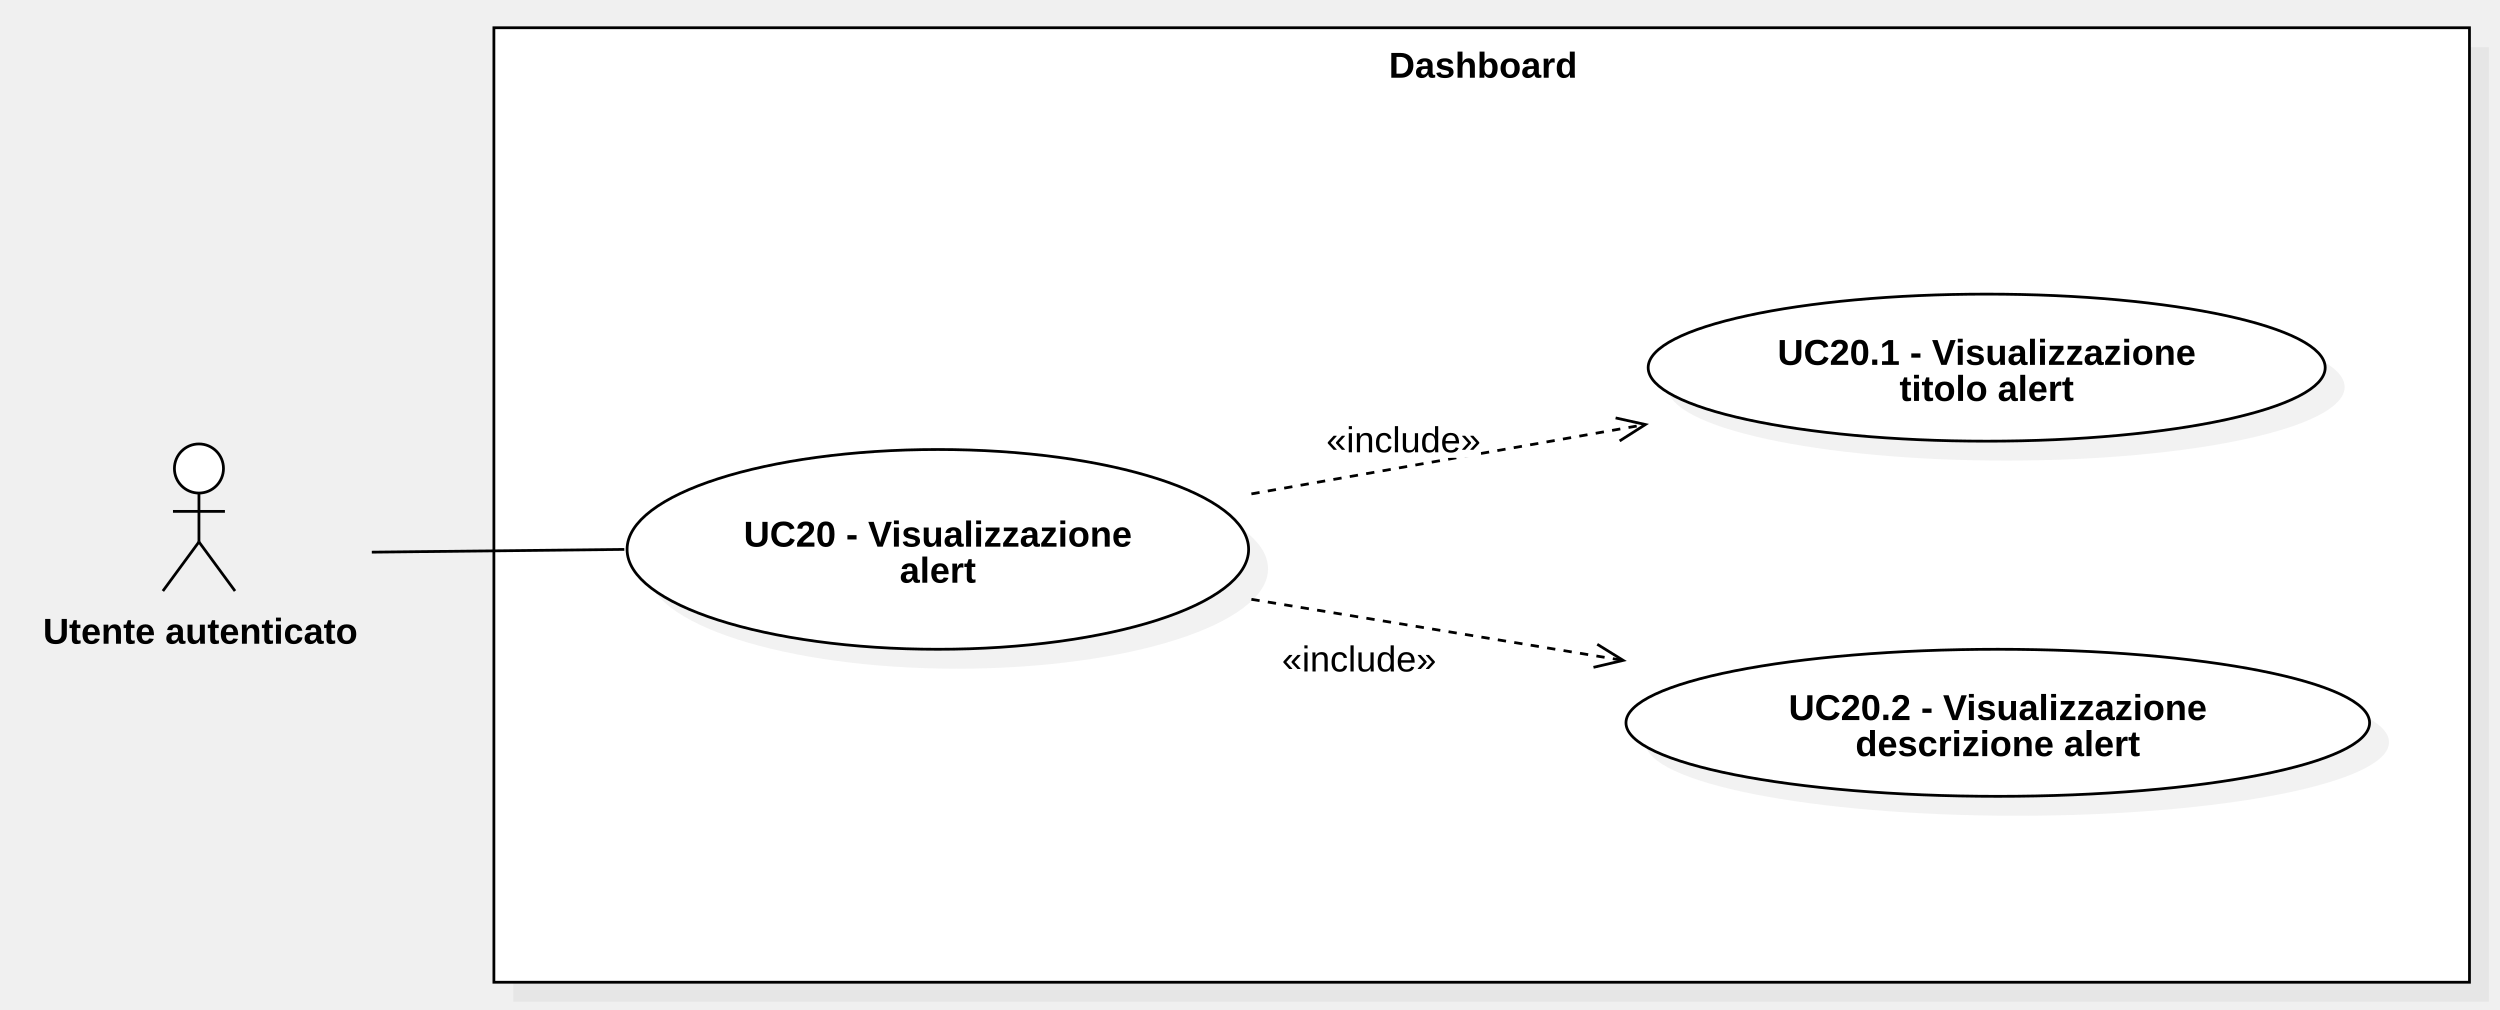
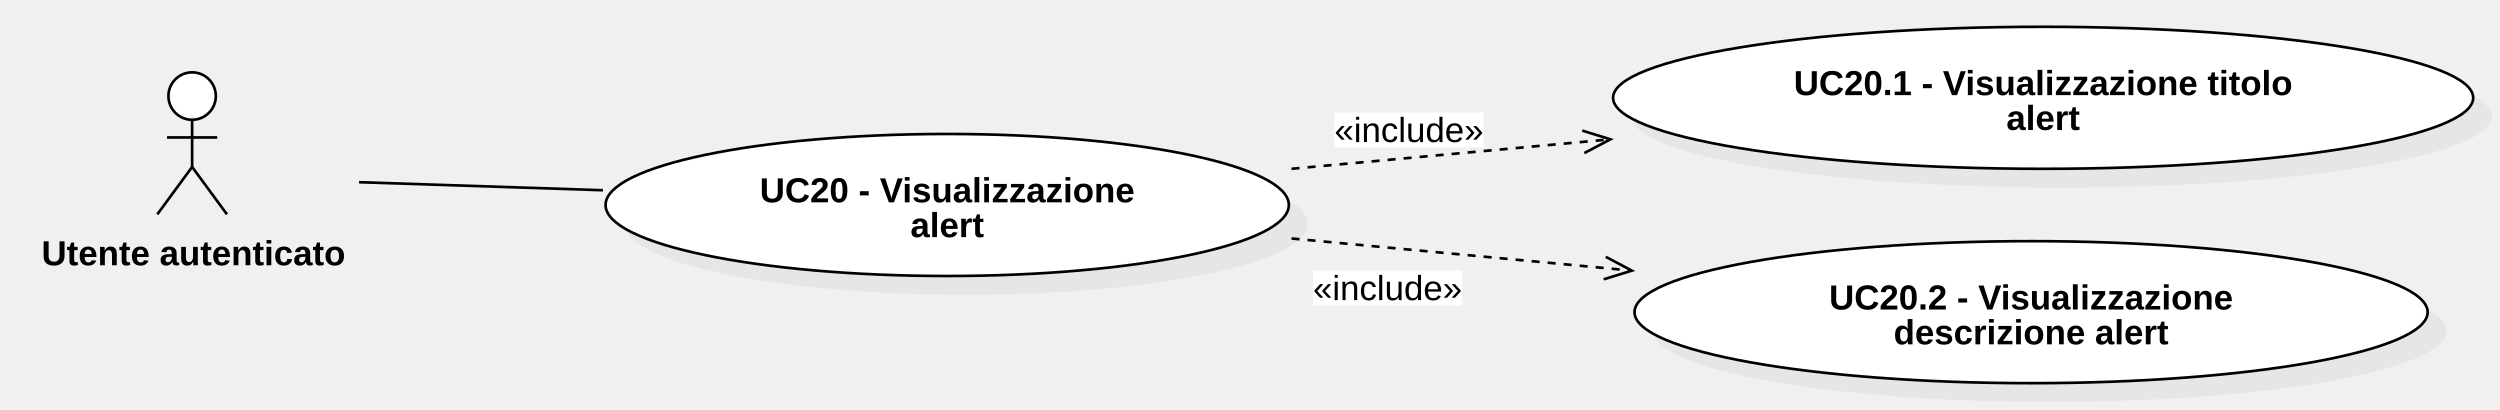
- <svg xmlns="http://www.w3.org/2000/svg" version="1.1" width="901" height="364">
+ <svg xmlns="http://www.w3.org/2000/svg" version="1.1" width="933" height="153">
  <defs />
  <g>
    <g>
-       <rect fill="#C0C0C0" stroke="none" x="363" y="297" width="712" height="344" transform="matrix(1 0 0 1 -178 -280)" fill-opacity="0.2" />
+       <path fill="#ffffff" stroke="none" paint-order="stroke fill markers" d=" M 62.86 35.85 C 62.86 30.962 66.818 27 71.7 27 C 76.583 27 80.54 30.962 80.54 35.85 C 80.54 40.738 76.583 44.7 71.7 44.7 C 66.818 44.7 62.86 40.738 62.86 35.85 Z" />
    </g>
    <g>
-       <rect fill="#ffffff" stroke="none" x="356" y="290" width="712" height="344" transform="matrix(1 0 0 1 -178 -280)" />
+       <path fill="none" stroke="#000000" paint-order="fill stroke markers" d=" M 62.86 35.85 C 62.86 30.962 66.818 27 71.7 27 C 76.583 27 80.54 30.962 80.54 35.85 C 80.54 40.738 76.583 44.7 71.7 44.7 C 66.818 44.7 62.86 40.738 62.86 35.85 Z" stroke-miterlimit="10" stroke-dasharray="" />
    </g>
    <g>
-       <path fill="none" stroke="#000000" paint-order="fill stroke markers" d=" M 178 10 L 890 10 L 890 354 L 178 354 L 178 10 Z Z" stroke-miterlimit="10" stroke-dasharray="" />
+       <path fill="none" stroke="#000000" paint-order="fill stroke markers" d=" M 71.7 44.7 L 71.7 62.3" stroke-miterlimit="10" stroke-dasharray="" />
+     </g>
+     <g>
+       <path fill="none" stroke="#000000" paint-order="fill stroke markers" d=" M 62.34 51.3 L 81.06 51.3" stroke-miterlimit="10" stroke-dasharray="" />
+     </g>
+     <g>
+       <path fill="none" stroke="#000000" paint-order="fill stroke markers" d=" M 71.7 62.3 L 58.7 80" stroke-miterlimit="10" stroke-dasharray="" />
+     </g>
+     <g>
+       <path fill="none" stroke="#000000" paint-order="fill stroke markers" d=" M 71.7 62.3 L 84.7 80" stroke-miterlimit="10" stroke-dasharray="" />
    </g>
    <g>
      <g>
        <path fill="none" stroke="none" />
-         <text fill="#000000" stroke="none" font-family="Arial" font-size="13px" font-style="normal" font-weight="bold" text-decoration="undefined" x="712.5" y="303.5" text-anchor="middle" dominant-baseline="central" transform="matrix(1 0 0 1 -178 -280)">Dashboard</text>
+         <text fill="#000000" stroke="none" font-family="Arial" font-size="13px" font-style="normal" font-weight="bold" text-decoration="undefined" x="255.2" y="625.5" text-anchor="middle" dominant-baseline="central" transform="matrix(1 0 0 1 -183 -531)">Utente autenticato</text>
      </g>
    </g>
    <g>
-       <path fill="#ffffff" stroke="none" paint-order="stroke fill markers" d=" M 62.86 168.85 C 62.86 163.962 66.818 160 71.7 160 C 76.583 160 80.54 163.962 80.54 168.85 C 80.54 173.738 76.583 177.7 71.7 177.7 C 66.818 177.7 62.86 173.738 62.86 168.85 Z" />
+       <path fill="#C0C0C0" stroke="none" paint-order="stroke fill markers" d=" M 233 83.5 C 233 68.864 290.084 57 360.5 57 C 430.916 57 488 68.864 488 83.5 C 488 98.136 430.916 110 360.5 110 C 290.084 110 233 98.136 233 83.5 Z" fill-opacity="0.2" />
    </g>
    <g>
-       <path fill="none" stroke="#000000" paint-order="fill stroke markers" d=" M 62.86 168.85 C 62.86 163.962 66.818 160 71.7 160 C 76.583 160 80.54 163.962 80.54 168.85 C 80.54 173.738 76.583 177.7 71.7 177.7 C 66.818 177.7 62.86 173.738 62.86 168.85 Z" stroke-miterlimit="10" stroke-dasharray="" />
+       <path fill="#ffffff" stroke="none" paint-order="stroke fill markers" d=" M 226 76.5 C 226 61.864 283.084 50 353.5 50 C 423.916 50 481 61.864 481 76.5 C 481 91.136 423.916 103 353.5 103 C 283.084 103 226 91.136 226 76.5 Z" />
    </g>
    <g>
-       <path fill="none" stroke="#000000" paint-order="fill stroke markers" d=" M 71.7 177.7 L 71.7 195.3" stroke-miterlimit="10" stroke-dasharray="" />
-     </g>
-     <g>
-       <path fill="none" stroke="#000000" paint-order="fill stroke markers" d=" M 62.34 184.3 L 81.06 184.3" stroke-miterlimit="10" stroke-dasharray="" />
-     </g>
-     <g>
-       <path fill="none" stroke="#000000" paint-order="fill stroke markers" d=" M 71.7 195.3 L 58.7 213" stroke-miterlimit="10" stroke-dasharray="" />
-     </g>
-     <g>
-       <path fill="none" stroke="#000000" paint-order="fill stroke markers" d=" M 71.7 195.3 L 84.7 213" stroke-miterlimit="10" stroke-dasharray="" />
+       <path fill="none" stroke="#000000" paint-order="fill stroke markers" d=" M 226 76.5 C 226 61.864 283.084 50 353.5 50 C 423.916 50 481 61.864 481 76.5 C 481 91.136 423.916 103 353.5 103 C 283.084 103 226 91.136 226 76.5 Z" stroke-miterlimit="10" stroke-dasharray="" />
    </g>
    <g>
      <g>
        <path fill="none" stroke="none" />
-         <text fill="#000000" stroke="none" font-family="Arial" font-size="13px" font-style="normal" font-weight="bold" text-decoration="undefined" x="250.2" y="507.5" text-anchor="middle" dominant-baseline="central" transform="matrix(1 0 0 1 -178 -280)">Utente autenticato</text>
+         <text fill="#000000" stroke="none" font-family="Arial" font-size="13px" font-style="normal" font-weight="bold" text-decoration="undefined" x="536.5" y="602" text-anchor="middle" dominant-baseline="central" transform="matrix(1 0 0 1 -183 -531)">UC20 - Visualizzazione</text>
+         <text fill="#000000" stroke="none" font-family="Arial" font-size="13px" font-style="normal" font-weight="bold" text-decoration="undefined" x="536.5" y="615" text-anchor="middle" dominant-baseline="central" transform="matrix(1 0 0 1 -183 -531)">alert</text>
      </g>
    </g>
    <g>
-       <path fill="#C0C0C0" stroke="none" paint-order="stroke fill markers" d=" M 233 205 C 233 185.118 283.144 169 345 169 C 406.856 169 457 185.118 457 205 C 457 224.882 406.856 241 345 241 C 283.144 241 233 224.882 233 205 Z" fill-opacity="0.2" />
+       <path fill="#C0C0C0" stroke="none" paint-order="stroke fill markers" d=" M 609 43.5 C 609 28.864 680.858 17 769.5 17 C 858.142 17 930 28.864 930 43.5 C 930 58.136 858.142 70 769.5 70 C 680.858 70 609 58.136 609 43.5 Z" fill-opacity="0.2" />
    </g>
    <g>
-       <path fill="#ffffff" stroke="none" paint-order="stroke fill markers" d=" M 226 198 C 226 178.118 276.144 162 338 162 C 399.856 162 450 178.118 450 198 C 450 217.882 399.856 234 338 234 C 276.144 234 226 217.882 226 198 Z" />
+       <path fill="#ffffff" stroke="none" paint-order="stroke fill markers" d=" M 602 36.5 C 602 21.864 673.858 10 762.5 10 C 851.142 10 923 21.864 923 36.5 C 923 51.136 851.142 63 762.5 63 C 673.858 63 602 51.136 602 36.5 Z" />
    </g>
    <g>
-       <path fill="none" stroke="#000000" paint-order="fill stroke markers" d=" M 226 198 C 226 178.118 276.144 162 338 162 C 399.856 162 450 178.118 450 198 C 450 217.882 399.856 234 338 234 C 276.144 234 226 217.882 226 198 Z" stroke-miterlimit="10" stroke-dasharray="" />
+       <path fill="none" stroke="#000000" paint-order="fill stroke markers" d=" M 602 36.5 C 602 21.864 673.858 10 762.5 10 C 851.142 10 923 21.864 923 36.5 C 923 51.136 851.142 63 762.5 63 C 673.858 63 602 51.136 602 36.5 Z" stroke-miterlimit="10" stroke-dasharray="" />
    </g>
    <g>
      <g>
        <path fill="none" stroke="none" />
-         <text fill="#000000" stroke="none" font-family="Arial" font-size="13px" font-style="normal" font-weight="bold" text-decoration="undefined" x="516" y="472.5" text-anchor="middle" dominant-baseline="central" transform="matrix(1 0 0 1 -178 -280)">UC20 - Visualizzazione</text>
-         <text fill="#000000" stroke="none" font-family="Arial" font-size="13px" font-style="normal" font-weight="bold" text-decoration="undefined" x="516" y="485.5" text-anchor="middle" dominant-baseline="central" transform="matrix(1 0 0 1 -178 -280)">alert</text>
+         <text fill="#000000" stroke="none" font-family="Arial" font-size="13px" font-style="normal" font-weight="bold" text-decoration="undefined" x="945.5" y="562" text-anchor="middle" dominant-baseline="central" transform="matrix(1 0 0 1 -183 -531)">UC20.1 - Visualizzazione titolo</text>
+         <text fill="#000000" stroke="none" font-family="Arial" font-size="13px" font-style="normal" font-weight="bold" text-decoration="undefined" x="945.5" y="575" text-anchor="middle" dominant-baseline="central" transform="matrix(1 0 0 1 -183 -531)">alert</text>
      </g>
    </g>
    <g>
-       <path fill="#C0C0C0" stroke="none" paint-order="stroke fill markers" d=" M 593 267.5 C 593 252.864 652.994 241 727 241 C 801.006 241 861 252.864 861 267.5 C 861 282.136 801.006 294 727 294 C 652.994 294 593 282.136 593 267.5 Z" fill-opacity="0.2" />
+       <path fill="#C0C0C0" stroke="none" paint-order="stroke fill markers" d=" M 617 123.5 C 617 108.864 683.262 97 765 97 C 846.738 97 913 108.864 913 123.5 C 913 138.136 846.738 150 765 150 C 683.262 150 617 138.136 617 123.5 Z" fill-opacity="0.2" />
    </g>
    <g>
-       <path fill="#ffffff" stroke="none" paint-order="stroke fill markers" d=" M 586 260.5 C 586 245.864 645.994 234 720 234 C 794.006 234 854 245.864 854 260.5 C 854 275.136 794.006 287 720 287 C 645.994 287 586 275.136 586 260.5 Z" />
+       <path fill="#ffffff" stroke="none" paint-order="stroke fill markers" d=" M 610 116.5 C 610 101.864 676.262 90 758 90 C 839.738 90 906 101.864 906 116.5 C 906 131.136 839.738 143 758 143 C 676.262 143 610 131.136 610 116.5 Z" />
    </g>
    <g>
-       <path fill="none" stroke="#000000" paint-order="fill stroke markers" d=" M 586 260.5 C 586 245.864 645.994 234 720 234 C 794.006 234 854 245.864 854 260.5 C 854 275.136 794.006 287 720 287 C 645.994 287 586 275.136 586 260.5 Z" stroke-miterlimit="10" stroke-dasharray="" />
+       <path fill="none" stroke="#000000" paint-order="fill stroke markers" d=" M 610 116.5 C 610 101.864 676.262 90 758 90 C 839.738 90 906 101.864 906 116.5 C 906 131.136 839.738 143 758 143 C 676.262 143 610 131.136 610 116.5 Z" stroke-miterlimit="10" stroke-dasharray="" />
    </g>
    <g>
      <g>
        <path fill="none" stroke="none" />
-         <text fill="#000000" stroke="none" font-family="Arial" font-size="13px" font-style="normal" font-weight="bold" text-decoration="undefined" x="898" y="535" text-anchor="middle" dominant-baseline="central" transform="matrix(1 0 0 1 -178 -280)">UC20.2 - Visualizzazione</text>
-         <text fill="#000000" stroke="none" font-family="Arial" font-size="13px" font-style="normal" font-weight="bold" text-decoration="undefined" x="898" y="548" text-anchor="middle" dominant-baseline="central" transform="matrix(1 0 0 1 -178 -280)">descrizione alert</text>
+         <text fill="#000000" stroke="none" font-family="Arial" font-size="13px" font-style="normal" font-weight="bold" text-decoration="undefined" x="941" y="642" text-anchor="middle" dominant-baseline="central" transform="matrix(1 0 0 1 -183 -531)">UC20.2 - Visualizzazione</text>
+         <text fill="#000000" stroke="none" font-family="Arial" font-size="13px" font-style="normal" font-weight="bold" text-decoration="undefined" x="941" y="655" text-anchor="middle" dominant-baseline="central" transform="matrix(1 0 0 1 -183 -531)">descrizione alert</text>
      </g>
    </g>
    <g>
-       <path fill="none" stroke="#000000" paint-order="fill stroke markers" d=" M 451 178 L 593 153" stroke-miterlimit="10" stroke-dasharray="3" />
+       <path fill="none" stroke="#000000" paint-order="fill stroke markers" d=" M 482 63 L 601 52" stroke-miterlimit="10" stroke-dasharray="3" />
    </g>
    <g>
-       <path fill="none" stroke="#000000" paint-order="fill stroke markers" d=" M 583.721 158.908 L 593 153 L 582.261 150.616" stroke-miterlimit="10" stroke-dasharray="" />
+       <path fill="none" stroke="#000000" paint-order="fill stroke markers" d=" M 591.268 57.127 L 601 52 L 590.493 48.744" stroke-miterlimit="10" stroke-dasharray="" />
    </g>
    <g>
-       <rect fill="#ffffff" stroke="none" x="656" y="432" width="55.656" height="13" transform="matrix(1 0 0 1 -178 -280)" />
+       <rect fill="#ffffff" stroke="none" x="681" y="573" width="55.656" height="13" transform="matrix(1 0 0 1 -183 -531)" />
    </g>
    <g>
      <g>
        <path fill="none" stroke="none" />
-         <text fill="#000000" stroke="none" font-family="Arial" font-size="13px" font-style="normal" font-weight="normal" text-decoration="undefined" x="683.828" y="438.5" text-anchor="middle" dominant-baseline="central" transform="matrix(1 0 0 1 -178 -280)">«include»</text>
+         <text fill="#000000" stroke="none" font-family="Arial" font-size="13px" font-style="normal" font-weight="normal" text-decoration="undefined" x="708.828" y="579.5" text-anchor="middle" dominant-baseline="central" transform="matrix(1 0 0 1 -183 -531)">«include»</text>
      </g>
    </g>
    <g>
-       <path fill="none" stroke="#000000" paint-order="fill stroke markers" d=" M 451 216 L 585 238" stroke-miterlimit="10" stroke-dasharray="3" />
+       <path fill="none" stroke="#000000" paint-order="fill stroke markers" d=" M 482 89 L 609 101" stroke-miterlimit="10" stroke-dasharray="3" />
    </g>
    <g>
-       <path fill="none" stroke="#000000" paint-order="fill stroke markers" d=" M 574.29 240.507 L 585 238 L 575.654 232.2" stroke-miterlimit="10" stroke-dasharray="" />
+       <path fill="none" stroke="#000000" paint-order="fill stroke markers" d=" M 598.486 104.235 L 609 101 L 599.278 95.853" stroke-miterlimit="10" stroke-dasharray="" />
    </g>
    <g>
-       <rect fill="#ffffff" stroke="none" x="640" y="511" width="55.656" height="13" transform="matrix(1 0 0 1 -178 -280)" />
+       <rect fill="#ffffff" stroke="none" x="673" y="632" width="55.656" height="13" transform="matrix(1 0 0 1 -183 -531)" />
    </g>
    <g>
      <g>
        <path fill="none" stroke="none" />
-         <text fill="#000000" stroke="none" font-family="Arial" font-size="13px" font-style="normal" font-weight="normal" text-decoration="undefined" x="667.828" y="517.5" text-anchor="middle" dominant-baseline="central" transform="matrix(1 0 0 1 -178 -280)">«include»</text>
+         <text fill="#000000" stroke="none" font-family="Arial" font-size="13px" font-style="normal" font-weight="normal" text-decoration="undefined" x="700.828" y="638.5" text-anchor="middle" dominant-baseline="central" transform="matrix(1 0 0 1 -183 -531)">«include»</text>
      </g>
    </g>
    <g>
-       <path fill="none" stroke="#000000" paint-order="fill stroke markers" d=" M 225 198 L 134 199" stroke-miterlimit="10" stroke-dasharray="" />
-     </g>
-     <g>
-       <path fill="#C0C0C0" stroke="none" paint-order="stroke fill markers" d=" M 601 139.5 C 601 124.864 655.621 113 723 113 C 790.379 113 845 124.864 845 139.5 C 845 154.136 790.379 166 723 166 C 655.621 166 601 154.136 601 139.5 Z" fill-opacity="0.2" />
-     </g>
-     <g>
-       <path fill="#ffffff" stroke="none" paint-order="stroke fill markers" d=" M 594 132.5 C 594 117.864 648.621 106 716 106 C 783.379 106 838 117.864 838 132.5 C 838 147.136 783.379 159 716 159 C 648.621 159 594 147.136 594 132.5 Z" />
-     </g>
-     <g>
-       <path fill="none" stroke="#000000" paint-order="fill stroke markers" d=" M 594 132.5 C 594 117.864 648.621 106 716 106 C 783.379 106 838 117.864 838 132.5 C 838 147.136 783.379 159 716 159 C 648.621 159 594 147.136 594 132.5 Z" stroke-miterlimit="10" stroke-dasharray="" />
-     </g>
-     <g>
-       <g>
-         <path fill="none" stroke="none" />
-         <text fill="#000000" stroke="none" font-family="Arial" font-size="13px" font-style="normal" font-weight="bold" text-decoration="undefined" x="894" y="407" text-anchor="middle" dominant-baseline="central" transform="matrix(1 0 0 1 -178 -280)">UC20.1 - Visualizzazione</text>
-         <text fill="#000000" stroke="none" font-family="Arial" font-size="13px" font-style="normal" font-weight="bold" text-decoration="undefined" x="894" y="420" text-anchor="middle" dominant-baseline="central" transform="matrix(1 0 0 1 -178 -280)">titolo alert</text>
-       </g>
+       <path fill="none" stroke="#000000" paint-order="fill stroke markers" d=" M 225 71 L 134 68" stroke-miterlimit="10" stroke-dasharray="" />
    </g>
  </g>
</svg>
